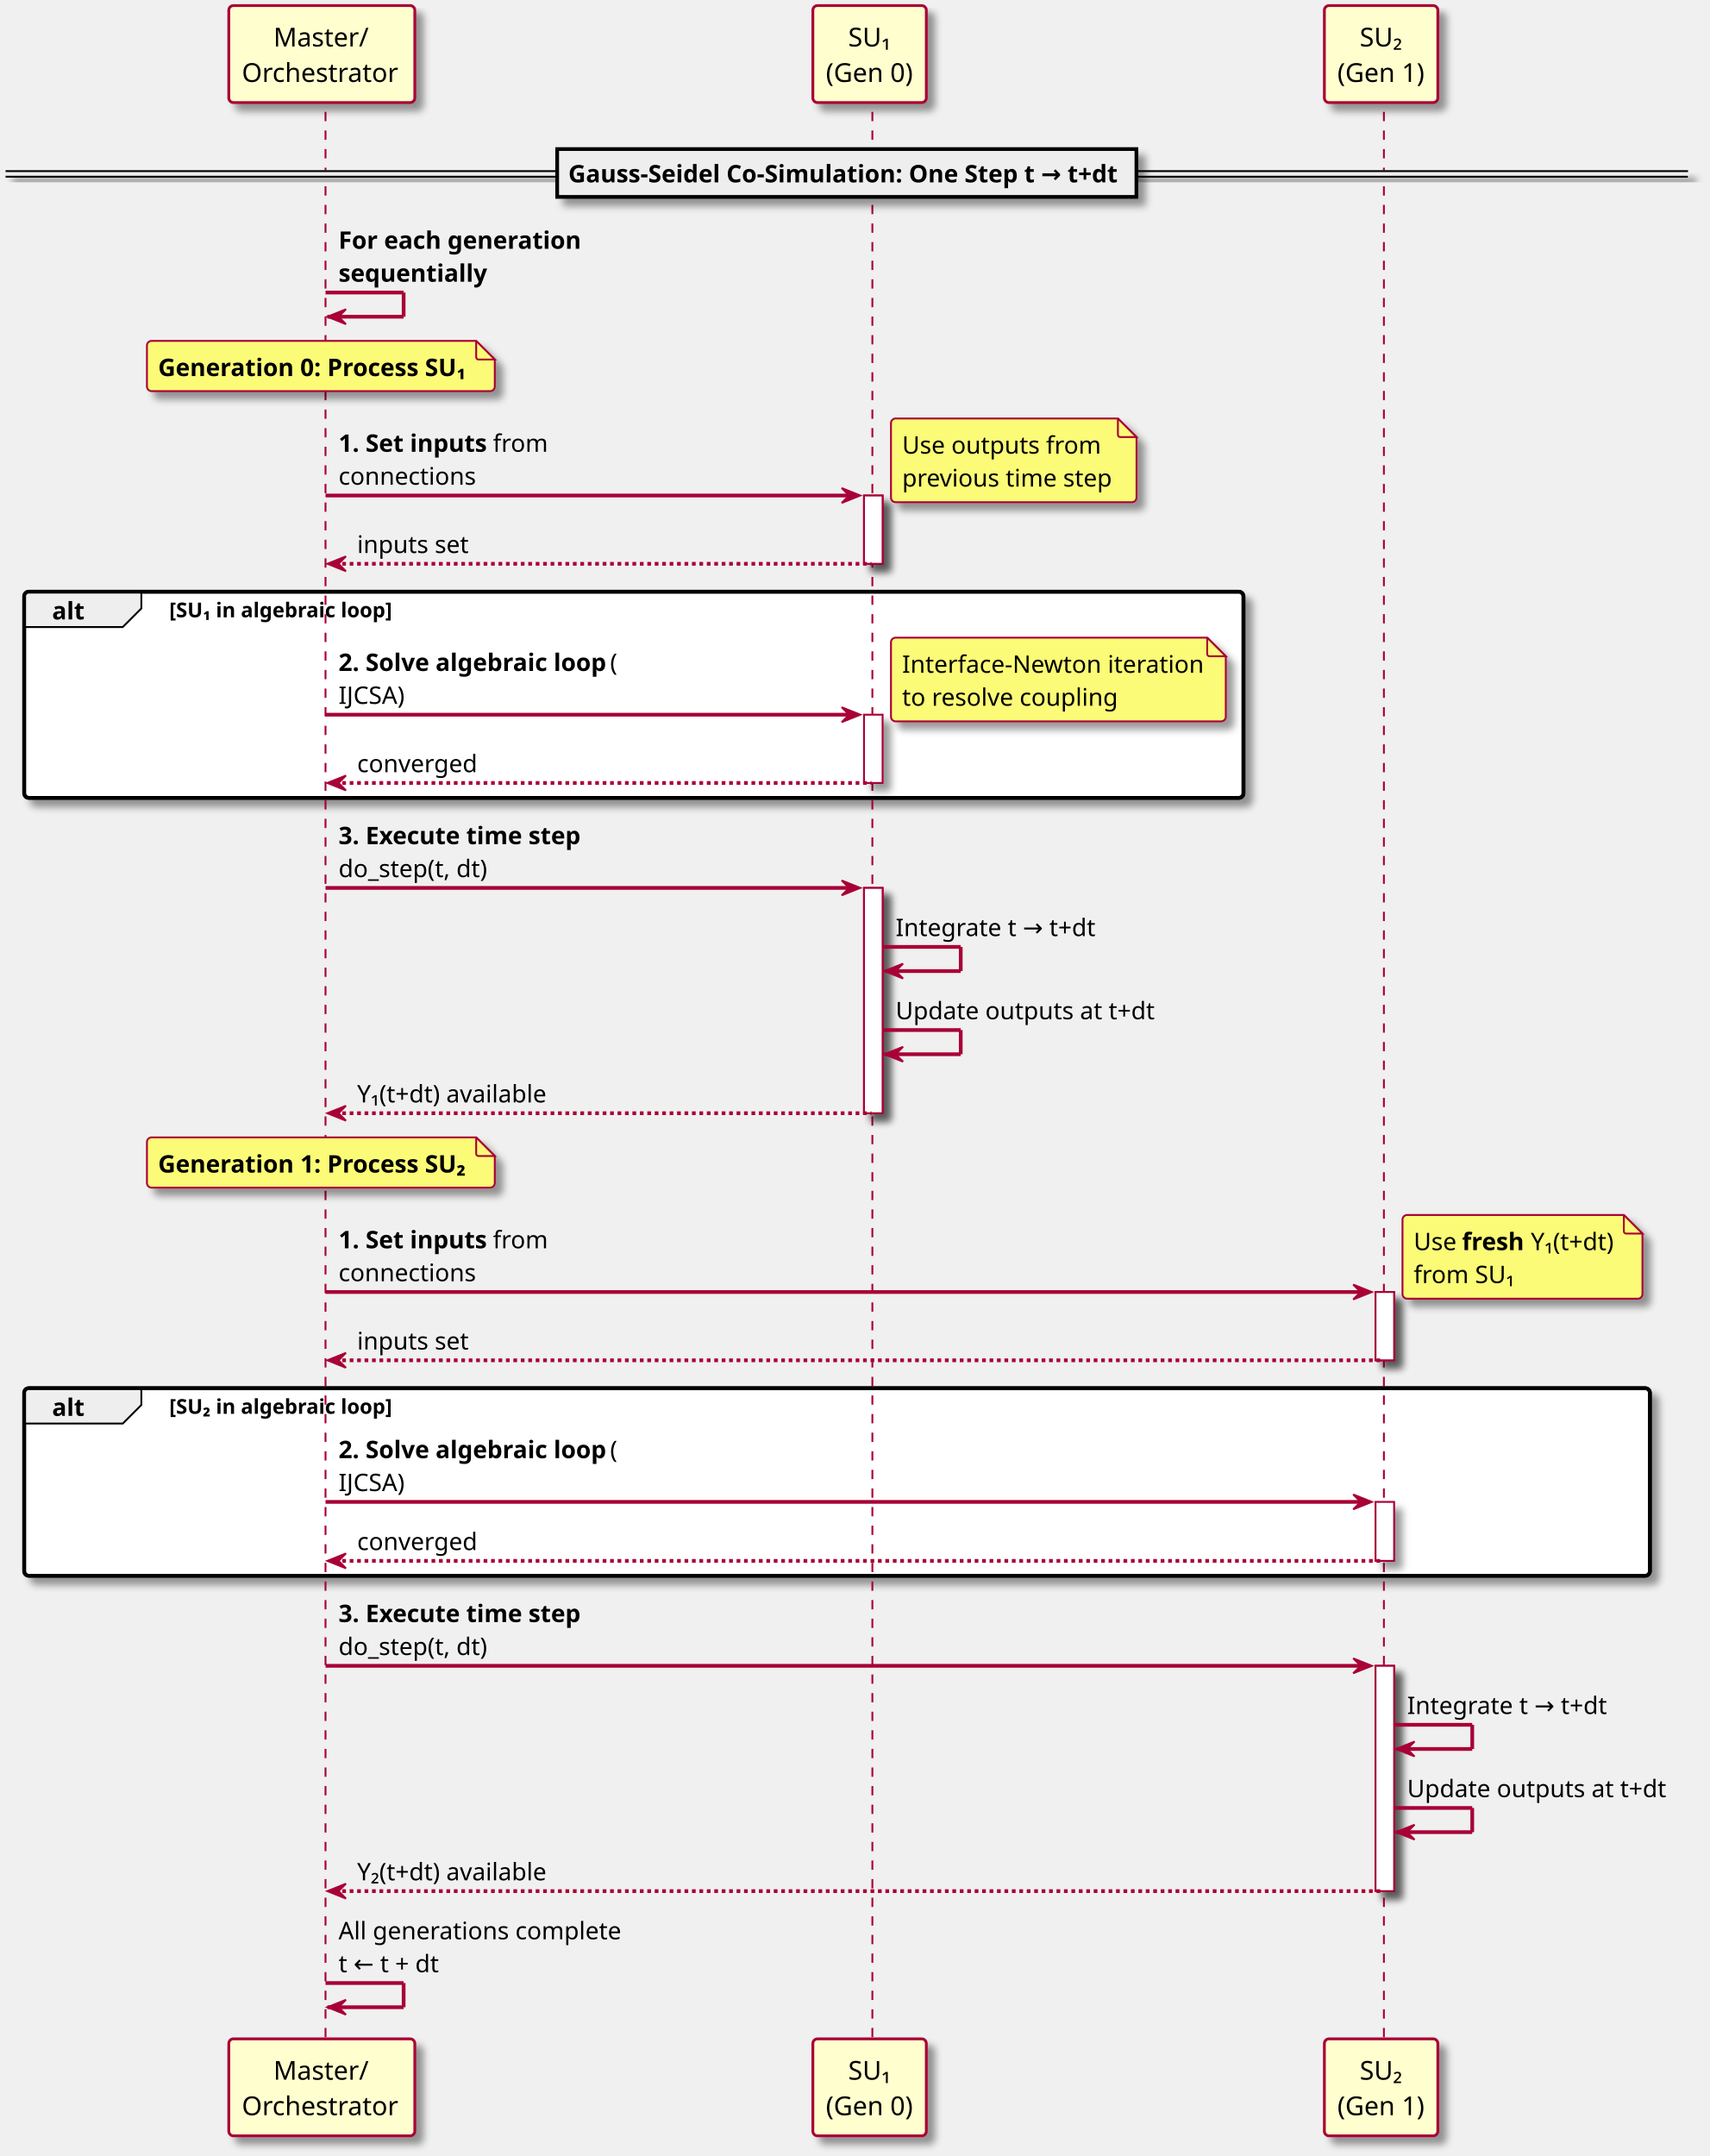
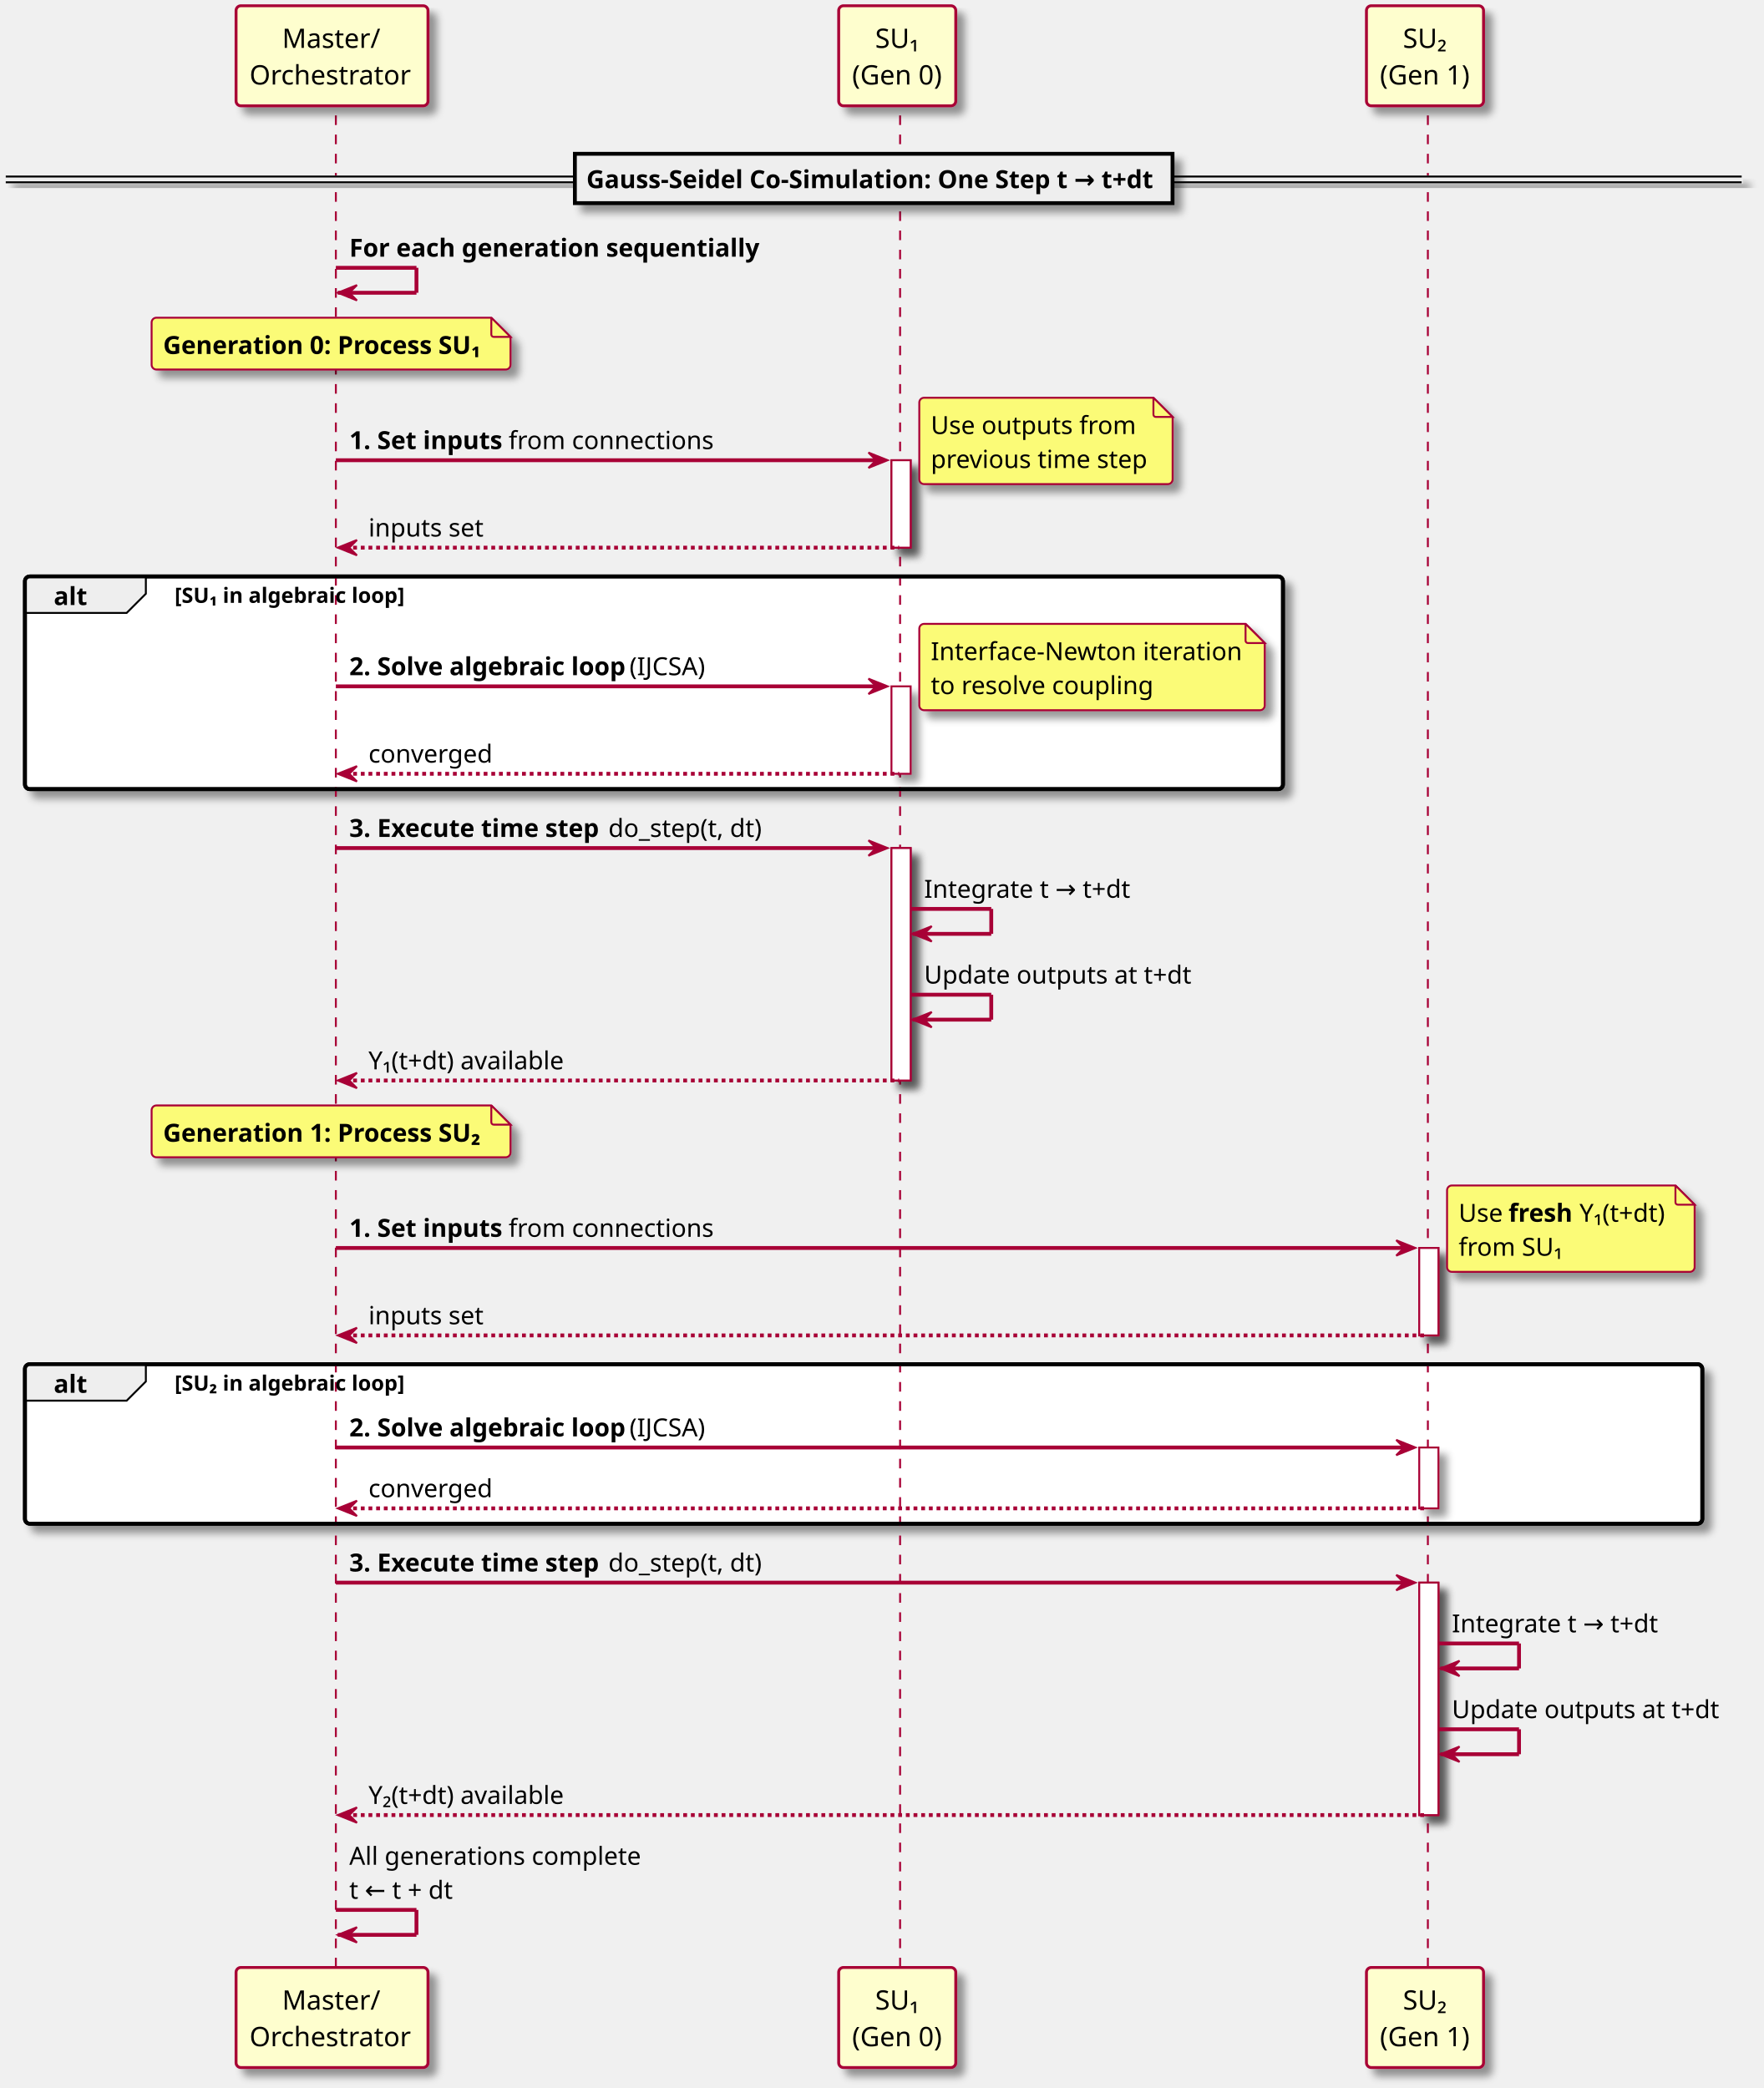
- <svg xmlns="http://www.w3.org/2000/svg" contentScriptType="application/ecmascript" contentStyleType="text/css" height="1159px" preserveAspectRatio="none" style="width:919px;height:1159px;" version="1.1" viewBox="0 0 919 1159" width="919px" zoomAndPan="magnify">
+ <svg xmlns="http://www.w3.org/2000/svg" contentScriptType="application/ecmascript" contentStyleType="text/css" height="1088px" preserveAspectRatio="none" style="width:919px;height:1088px;" version="1.1" viewBox="0 0 919 1088" width="919px" zoomAndPan="magnify">
  <defs>
-     <filter height="300%" id="f1lc96rmub5058" width="300%" x="-1" y="-1">
+     <filter height="300%" id="ffemg6f3wjvaw" width="300%" x="-1" y="-1">
      <feGaussianBlur result="blurOut" stdDeviation="2.0" />
      <feColorMatrix in="blurOut" result="blurOut2" type="matrix" values="0 0 0 0 0 0 0 0 0 0 0 0 0 0 0 0 0 0 .4 0" />
      <feOffset dx="4.0" dy="4.0" in="blurOut2" result="blurOut3" />
      <feBlend in="SourceGraphic" in2="blurOut3" mode="normal" />
    </filter>
  </defs>
  <g>
-     <rect fill="#FFFFFF" filter="url(#f1lc96rmub5058)" height="36.706" style="stroke: #A80036; stroke-width: 1.0;" width="10" x="464.5" y="266.372" />
-     <rect fill="#FFFFFF" filter="url(#f1lc96rmub5058)" height="36.706" style="stroke: #A80036; stroke-width: 1.0;" width="10" x="464.5" y="384.196" />
-     <rect fill="#FFFFFF" filter="url(#f1lc96rmub5058)" height="121.118" style="stroke: #A80036; stroke-width: 1.0;" width="10" x="464.5" y="477.314" />
-     <rect fill="#FFFFFF" filter="url(#f1lc96rmub5058)" height="36.706" style="stroke: #A80036; stroke-width: 1.0;" width="10" x="739.5" y="694.55" />
-     <rect fill="#FFFFFF" filter="url(#f1lc96rmub5058)" height="31.706" style="stroke: #A80036; stroke-width: 1.0;" width="10" x="739.5" y="807.374" />
-     <rect fill="#FFFFFF" filter="url(#f1lc96rmub5058)" height="121.118" style="stroke: #A80036; stroke-width: 1.0;" width="10" x="739.5" y="895.492" />
-     <rect fill="#FFFFFF" filter="url(#f1lc96rmub5058)" height="110.824" rx="2.5" ry="2.5" style="stroke: #000000; stroke-width: 2.0;" width="655.5" x="13" y="318.078" />
-     <rect fill="#FFFFFF" filter="url(#f1lc96rmub5058)" height="100.824" rx="2.5" ry="2.5" style="stroke: #000000; stroke-width: 2.0;" width="874" x="13" y="746.256" />
-     <line style="stroke: #A80036; stroke-width: 1.0; stroke-dasharray: 5.0,5.0;" x1="175" x2="175" y1="60.136" y2="1097.022" />
-     <line style="stroke: #A80036; stroke-width: 1.0; stroke-dasharray: 5.0,5.0;" x1="469" x2="469" y1="60.136" y2="1097.022" />
-     <line style="stroke: #A80036; stroke-width: 1.0; stroke-dasharray: 5.0,5.0;" x1="744" x2="744" y1="60.136" y2="1097.022" />
-     <rect fill="#FEFECE" filter="url(#f1lc96rmub5058)" height="52.136" rx="2.5" ry="2.5" style="stroke: #A80036; stroke-width: 1.5;" width="100" x="123" y="3" />
+     <rect fill="#FFFFFF" filter="url(#ffemg6f3wjvaw)" height="45.559" style="stroke: #A80036; stroke-width: 1.0;" width="10" x="464.5" y="239.813" />
+     <rect fill="#FFFFFF" filter="url(#ffemg6f3wjvaw)" height="45.559" style="stroke: #A80036; stroke-width: 1.0;" width="10" x="464.5" y="357.637" />
+     <rect fill="#FFFFFF" filter="url(#ffemg6f3wjvaw)" height="121.118" style="stroke: #A80036; stroke-width: 1.0;" width="10" x="464.5" y="441.902" />
+     <rect fill="#FFFFFF" filter="url(#ffemg6f3wjvaw)" height="45.559" style="stroke: #A80036; stroke-width: 1.0;" width="10" x="739.5" y="650.285" />
+     <rect fill="#FFFFFF" filter="url(#ffemg6f3wjvaw)" height="31.706" style="stroke: #A80036; stroke-width: 1.0;" width="10" x="739.5" y="754.256" />
+     <rect fill="#FFFFFF" filter="url(#ffemg6f3wjvaw)" height="121.118" style="stroke: #A80036; stroke-width: 1.0;" width="10" x="739.5" y="824.668" />
+     <rect fill="#FFFFFF" filter="url(#ffemg6f3wjvaw)" height="110.824" rx="2.5" ry="2.5" style="stroke: #000000; stroke-width: 2.0;" width="655.5" x="13" y="300.372" />
+     <rect fill="#FFFFFF" filter="url(#ffemg6f3wjvaw)" height="83.118" rx="2.5" ry="2.5" style="stroke: #000000; stroke-width: 2.0;" width="874" x="13" y="710.844" />
+     <line style="stroke: #A80036; stroke-width: 1.0; stroke-dasharray: 5.0,5.0;" x1="175" x2="175" y1="60.136" y2="1026.198" />
+     <line style="stroke: #A80036; stroke-width: 1.0; stroke-dasharray: 5.0,5.0;" x1="469" x2="469" y1="60.136" y2="1026.198" />
+     <line style="stroke: #A80036; stroke-width: 1.0; stroke-dasharray: 5.0,5.0;" x1="744" x2="744" y1="60.136" y2="1026.198" />
+     <rect fill="#FEFECE" filter="url(#ffemg6f3wjvaw)" height="52.136" rx="2.5" ry="2.5" style="stroke: #A80036; stroke-width: 1.5;" width="100" x="123" y="3" />
    <text fill="#000000" font-family="sans-serif" font-size="14" lengthAdjust="spacingAndGlyphs" textLength="52" x="147" y="24.966">Master/</text>
    <text fill="#000000" font-family="sans-serif" font-size="14" lengthAdjust="spacingAndGlyphs" textLength="86" x="130" y="44.034">Orchestrator</text>
-     <rect fill="#FEFECE" filter="url(#f1lc96rmub5058)" height="52.136" rx="2.5" ry="2.5" style="stroke: #A80036; stroke-width: 1.5;" width="100" x="123" y="1096.022" />
-     <text fill="#000000" font-family="sans-serif" font-size="14" lengthAdjust="spacingAndGlyphs" textLength="52" x="147" y="1117.988">Master/</text>
-     <text fill="#000000" font-family="sans-serif" font-size="14" lengthAdjust="spacingAndGlyphs" textLength="86" x="130" y="1137.056">Orchestrator</text>
-     <rect fill="#FEFECE" filter="url(#f1lc96rmub5058)" height="52.136" rx="2.5" ry="2.5" style="stroke: #A80036; stroke-width: 1.5;" width="61" x="437" y="3" />
+     <rect fill="#FEFECE" filter="url(#ffemg6f3wjvaw)" height="52.136" rx="2.5" ry="2.5" style="stroke: #A80036; stroke-width: 1.5;" width="100" x="123" y="1025.198" />
+     <text fill="#000000" font-family="sans-serif" font-size="14" lengthAdjust="spacingAndGlyphs" textLength="52" x="147" y="1047.164">Master/</text>
+     <text fill="#000000" font-family="sans-serif" font-size="14" lengthAdjust="spacingAndGlyphs" textLength="86" x="130" y="1066.232">Orchestrator</text>
+     <rect fill="#FEFECE" filter="url(#ffemg6f3wjvaw)" height="52.136" rx="2.5" ry="2.5" style="stroke: #A80036; stroke-width: 1.5;" width="61" x="437" y="3" />
    <text fill="#000000" font-family="sans-serif" font-size="14" lengthAdjust="spacingAndGlyphs" textLength="23" x="456" y="24.966">SU₁</text>
    <text fill="#000000" font-family="sans-serif" font-size="14" lengthAdjust="spacingAndGlyphs" textLength="47" x="444" y="44.034">(Gen 0)</text>
-     <rect fill="#FEFECE" filter="url(#f1lc96rmub5058)" height="52.136" rx="2.5" ry="2.5" style="stroke: #A80036; stroke-width: 1.5;" width="61" x="437" y="1096.022" />
-     <text fill="#000000" font-family="sans-serif" font-size="14" lengthAdjust="spacingAndGlyphs" textLength="23" x="456" y="1117.988">SU₁</text>
-     <text fill="#000000" font-family="sans-serif" font-size="14" lengthAdjust="spacingAndGlyphs" textLength="47" x="444" y="1137.056">(Gen 0)</text>
-     <rect fill="#FEFECE" filter="url(#f1lc96rmub5058)" height="52.136" rx="2.5" ry="2.5" style="stroke: #A80036; stroke-width: 1.5;" width="61" x="712" y="3" />
+     <rect fill="#FEFECE" filter="url(#ffemg6f3wjvaw)" height="52.136" rx="2.5" ry="2.5" style="stroke: #A80036; stroke-width: 1.5;" width="61" x="437" y="1025.198" />
+     <text fill="#000000" font-family="sans-serif" font-size="14" lengthAdjust="spacingAndGlyphs" textLength="23" x="456" y="1047.164">SU₁</text>
+     <text fill="#000000" font-family="sans-serif" font-size="14" lengthAdjust="spacingAndGlyphs" textLength="47" x="444" y="1066.232">(Gen 0)</text>
+     <rect fill="#FEFECE" filter="url(#ffemg6f3wjvaw)" height="52.136" rx="2.5" ry="2.5" style="stroke: #A80036; stroke-width: 1.5;" width="61" x="712" y="3" />
    <text fill="#000000" font-family="sans-serif" font-size="14" lengthAdjust="spacingAndGlyphs" textLength="23" x="731" y="24.966">SU₂</text>
    <text fill="#000000" font-family="sans-serif" font-size="14" lengthAdjust="spacingAndGlyphs" textLength="47" x="719" y="44.034">(Gen 1)</text>
-     <rect fill="#FEFECE" filter="url(#f1lc96rmub5058)" height="52.136" rx="2.5" ry="2.5" style="stroke: #A80036; stroke-width: 1.5;" width="61" x="712" y="1096.022" />
-     <text fill="#000000" font-family="sans-serif" font-size="14" lengthAdjust="spacingAndGlyphs" textLength="23" x="731" y="1117.988">SU₂</text>
-     <text fill="#000000" font-family="sans-serif" font-size="14" lengthAdjust="spacingAndGlyphs" textLength="47" x="719" y="1137.056">(Gen 1)</text>
-     <rect fill="#FFFFFF" filter="url(#f1lc96rmub5058)" height="36.706" style="stroke: #A80036; stroke-width: 1.0;" width="10" x="464.5" y="266.372" />
-     <rect fill="#FFFFFF" filter="url(#f1lc96rmub5058)" height="36.706" style="stroke: #A80036; stroke-width: 1.0;" width="10" x="464.5" y="384.196" />
-     <rect fill="#FFFFFF" filter="url(#f1lc96rmub5058)" height="121.118" style="stroke: #A80036; stroke-width: 1.0;" width="10" x="464.5" y="477.314" />
-     <rect fill="#FFFFFF" filter="url(#f1lc96rmub5058)" height="36.706" style="stroke: #A80036; stroke-width: 1.0;" width="10" x="739.5" y="694.55" />
-     <rect fill="#FFFFFF" filter="url(#f1lc96rmub5058)" height="31.706" style="stroke: #A80036; stroke-width: 1.0;" width="10" x="739.5" y="807.374" />
-     <rect fill="#FFFFFF" filter="url(#f1lc96rmub5058)" height="121.118" style="stroke: #A80036; stroke-width: 1.0;" width="10" x="739.5" y="895.492" />
-     <rect fill="#EEEEEE" filter="url(#f1lc96rmub5058)" height="3" style="stroke: #EEEEEE; stroke-width: 1.0;" width="904.5" x="3" y="91.989" />
+     <rect fill="#FEFECE" filter="url(#ffemg6f3wjvaw)" height="52.136" rx="2.5" ry="2.5" style="stroke: #A80036; stroke-width: 1.5;" width="61" x="712" y="1025.198" />
+     <text fill="#000000" font-family="sans-serif" font-size="14" lengthAdjust="spacingAndGlyphs" textLength="23" x="731" y="1047.164">SU₂</text>
+     <text fill="#000000" font-family="sans-serif" font-size="14" lengthAdjust="spacingAndGlyphs" textLength="47" x="719" y="1066.232">(Gen 1)</text>
+     <rect fill="#FFFFFF" filter="url(#ffemg6f3wjvaw)" height="45.559" style="stroke: #A80036; stroke-width: 1.0;" width="10" x="464.5" y="239.813" />
+     <rect fill="#FFFFFF" filter="url(#ffemg6f3wjvaw)" height="45.559" style="stroke: #A80036; stroke-width: 1.0;" width="10" x="464.5" y="357.637" />
+     <rect fill="#FFFFFF" filter="url(#ffemg6f3wjvaw)" height="121.118" style="stroke: #A80036; stroke-width: 1.0;" width="10" x="464.5" y="441.902" />
+     <rect fill="#FFFFFF" filter="url(#ffemg6f3wjvaw)" height="45.559" style="stroke: #A80036; stroke-width: 1.0;" width="10" x="739.5" y="650.285" />
+     <rect fill="#FFFFFF" filter="url(#ffemg6f3wjvaw)" height="31.706" style="stroke: #A80036; stroke-width: 1.0;" width="10" x="739.5" y="754.256" />
+     <rect fill="#FFFFFF" filter="url(#ffemg6f3wjvaw)" height="121.118" style="stroke: #A80036; stroke-width: 1.0;" width="10" x="739.5" y="824.668" />
+     <rect fill="#EEEEEE" filter="url(#ffemg6f3wjvaw)" height="3" style="stroke: #EEEEEE; stroke-width: 1.0;" width="904.5" x="3" y="91.989" />
    <line style="stroke: #000000; stroke-width: 1.0;" x1="3" x2="907.5" y1="91.989" y2="91.989" />
    <line style="stroke: #000000; stroke-width: 1.0;" x1="3" x2="907.5" y1="94.989" y2="94.989" />
-     <rect fill="#EEEEEE" filter="url(#f1lc96rmub5058)" height="25.706" style="stroke: #000000; stroke-width: 2.0;" width="311.406" x="299.547" y="80.136" />
+     <rect fill="#EEEEEE" filter="url(#ffemg6f3wjvaw)" height="25.706" style="stroke: #000000; stroke-width: 2.0;" width="311.406" x="299.547" y="80.136" />
    <text fill="#000000" font-family="sans-serif" font-size="13" font-weight="bold" lengthAdjust="spacingAndGlyphs" textLength="294.406" x="305.547" y="98.033">Gauss-Seidel Co-Simulation: One Step t → t+dt</text>
-     <line style="stroke: #A80036; stroke-width: 2.0;" x1="175" x2="217" y1="157.254" y2="157.254" />
-     <line style="stroke: #A80036; stroke-width: 2.0;" x1="217" x2="217" y1="157.254" y2="170.254" />
-     <line style="stroke: #A80036; stroke-width: 2.0;" x1="176" x2="217" y1="170.254" y2="170.254" />
-     <polygon fill="#A80036" points="186,166.254,176,170.254,186,174.254,182,170.254" style="stroke: #A80036; stroke-width: 1.0;" />
-     <text fill="#000000" font-family="sans-serif" font-size="13" font-weight="bold" lengthAdjust="spacingAndGlyphs" textLength="133" x="182" y="133.739">For each generation</text>
-     <text fill="#000000" font-family="sans-serif" font-size="13" font-weight="bold" lengthAdjust="spacingAndGlyphs" textLength="81" x="182" y="151.445">sequentially</text>
-     <path d="M79,185.754 L79,207.754 A2.5,2.5 0 0 0 81.5,210.254 L263.5,210.254 A2.5,2.5 0 0 0 266,207.754 L266,193.254 L256,183.254 L81.5,183.254 A2.5,2.5 0 0 0 79,185.754 " fill="#FBFB77" filter="url(#f1lc96rmub5058)" style="stroke: #A80036; stroke-width: 1.0;" />
-     <path d="M256,183.254 L256,192.004 A1.25,1.25 0 0 0 257.25,193.254 L266,193.254 L256,183.254 " fill="#FBFB77" style="stroke: #A80036; stroke-width: 1.0;" />
-     <text fill="#000000" font-family="sans-serif" font-size="13" font-weight="bold" lengthAdjust="spacingAndGlyphs" textLength="166" x="85" y="202.151">Generation 0: Process SU₁</text>
-     <polygon fill="#A80036" points="452.5,262.372,462.5,266.372,452.5,270.372,456.5,266.372" style="stroke: #A80036; stroke-width: 1.0;" />
-     <line style="stroke: #A80036; stroke-width: 2.0;" x1="175" x2="458.5" y1="266.372" y2="266.372" />
-     <text fill="#000000" font-family="sans-serif" font-size="13" font-weight="bold" lengthAdjust="spacingAndGlyphs" textLength="80" x="182" y="242.857">1. Set inputs</text>
-     <text fill="#000000" font-family="sans-serif" font-size="13" lengthAdjust="spacingAndGlyphs" textLength="29" x="265" y="242.857">from</text>
-     <text fill="#000000" font-family="sans-serif" font-size="13" lengthAdjust="spacingAndGlyphs" textLength="73" x="182" y="260.563">connections</text>
-     <path d="M479,227.46 L479,267.46 A2.5,2.5 0 0 0 481.5,269.96 L608.5,269.96 A2.5,2.5 0 0 0 611,267.46 L611,234.96 L601,224.96 L481.5,224.96 A2.5,2.5 0 0 0 479,227.46 " fill="#FBFB77" filter="url(#f1lc96rmub5058)" style="stroke: #A80036; stroke-width: 1.0;" />
-     <path d="M601,224.96 L601,233.71 A1.25,1.25 0 0 0 602.25,234.96 L611,234.96 L601,224.96 " fill="#FBFB77" style="stroke: #A80036; stroke-width: 1.0;" />
-     <text fill="#000000" font-family="sans-serif" font-size="13" lengthAdjust="spacingAndGlyphs" textLength="106" x="485" y="243.857">Use outputs from</text>
-     <text fill="#000000" font-family="sans-serif" font-size="13" lengthAdjust="spacingAndGlyphs" textLength="111" x="485" y="261.563">previous time step</text>
-     <polygon fill="#A80036" points="186,299.078,176,303.078,186,307.078,182,303.078" style="stroke: #A80036; stroke-width: 1.0;" />
-     <line style="stroke: #A80036; stroke-width: 2.0; stroke-dasharray: 2.0,2.0;" x1="180" x2="468.5" y1="303.078" y2="303.078" />
-     <text fill="#000000" font-family="sans-serif" font-size="13" lengthAdjust="spacingAndGlyphs" textLength="59" x="192" y="297.269">inputs set</text>
-     <path d="M15.5,318.078 L76,318.078 L76,327.078 L66,337.078 L13,337.078 L13,320.578 " fill="#EEEEEE" style="stroke: #000000; stroke-width: 1.0;" />
-     <rect fill="none" height="110.824" rx="2.5" ry="2.5" style="stroke: #000000; stroke-width: 2.0;" width="655.5" x="13" y="318.078" />
-     <text fill="#000000" font-family="sans-serif" font-size="13" font-weight="bold" lengthAdjust="spacingAndGlyphs" textLength="18" x="28" y="332.975">alt</text>
-     <text fill="#000000" font-family="sans-serif" font-size="11" font-weight="bold" lengthAdjust="spacingAndGlyphs" textLength="121" x="91" y="331.837">[SU₁ in algebraic loop]</text>
-     <polygon fill="#A80036" points="452.5,380.196,462.5,384.196,452.5,388.196,456.5,384.196" style="stroke: #A80036; stroke-width: 1.0;" />
-     <line style="stroke: #A80036; stroke-width: 2.0;" x1="175" x2="458.5" y1="384.196" y2="384.196" />
-     <text fill="#000000" font-family="sans-serif" font-size="13" font-weight="bold" lengthAdjust="spacingAndGlyphs" textLength="143" x="182" y="360.681">2. Solve algebraic loop</text>
-     <text fill="#000000" font-family="sans-serif" font-size="13" lengthAdjust="spacingAndGlyphs" textLength="4" x="328" y="360.681">(</text>
-     <text fill="#000000" font-family="sans-serif" font-size="13" lengthAdjust="spacingAndGlyphs" textLength="35" x="182" y="378.387">IJCSA)</text>
-     <path d="M479,345.284 L479,385.284 A2.5,2.5 0 0 0 481.5,387.784 L656.5,387.784 A2.5,2.5 0 0 0 659,385.284 L659,352.784 L649,342.784 L481.5,342.784 A2.5,2.5 0 0 0 479,345.284 " fill="#FBFB77" filter="url(#f1lc96rmub5058)" style="stroke: #A80036; stroke-width: 1.0;" />
-     <path d="M649,342.784 L649,351.534 A1.25,1.25 0 0 0 650.25,352.784 L659,352.784 L649,342.784 " fill="#FBFB77" style="stroke: #A80036; stroke-width: 1.0;" />
-     <text fill="#000000" font-family="sans-serif" font-size="13" lengthAdjust="spacingAndGlyphs" textLength="159" x="485" y="361.681">Interface-Newton iteration</text>
-     <text fill="#000000" font-family="sans-serif" font-size="13" lengthAdjust="spacingAndGlyphs" textLength="114" x="485" y="379.387">to resolve coupling</text>
-     <polygon fill="#A80036" points="186,416.902,176,420.902,186,424.902,182,420.902" style="stroke: #A80036; stroke-width: 1.0;" />
-     <line style="stroke: #A80036; stroke-width: 2.0; stroke-dasharray: 2.0,2.0;" x1="180" x2="468.5" y1="420.902" y2="420.902" />
-     <text fill="#000000" font-family="sans-serif" font-size="13" lengthAdjust="spacingAndGlyphs" textLength="64" x="192" y="415.093">converged</text>
-     <polygon fill="#A80036" points="452.5,473.314,462.5,477.314,452.5,481.314,456.5,477.314" style="stroke: #A80036; stroke-width: 1.0;" />
-     <line style="stroke: #A80036; stroke-width: 2.0;" x1="175" x2="458.5" y1="477.314" y2="477.314" />
-     <text fill="#000000" font-family="sans-serif" font-size="13" font-weight="bold" lengthAdjust="spacingAndGlyphs" textLength="132" x="182" y="453.799">3. Execute time step</text>
-     <text fill="#000000" font-family="sans-serif" font-size="13" lengthAdjust="spacingAndGlyphs" textLength="0" x="317" y="453.799" />
-     <text fill="#000000" font-family="sans-serif" font-size="13" lengthAdjust="spacingAndGlyphs" textLength="80" x="182" y="471.505">do_step(t, dt)</text>
-     <line style="stroke: #A80036; stroke-width: 2.0;" x1="474.5" x2="516.5" y1="509.02" y2="509.02" />
-     <line style="stroke: #A80036; stroke-width: 2.0;" x1="516.5" x2="516.5" y1="509.02" y2="522.02" />
-     <line style="stroke: #A80036; stroke-width: 2.0;" x1="475.5" x2="516.5" y1="522.02" y2="522.02" />
-     <polygon fill="#A80036" points="485.5,518.02,475.5,522.02,485.5,526.02,481.5,522.02" style="stroke: #A80036; stroke-width: 1.0;" />
-     <text fill="#000000" font-family="sans-serif" font-size="13" lengthAdjust="spacingAndGlyphs" textLength="105" x="481.5" y="503.211">Integrate t → t+dt</text>
-     <line style="stroke: #A80036; stroke-width: 2.0;" x1="474.5" x2="516.5" y1="553.726" y2="553.726" />
-     <line style="stroke: #A80036; stroke-width: 2.0;" x1="516.5" x2="516.5" y1="553.726" y2="566.726" />
-     <line style="stroke: #A80036; stroke-width: 2.0;" x1="475.5" x2="516.5" y1="566.726" y2="566.726" />
-     <polygon fill="#A80036" points="485.5,562.726,475.5,566.726,485.5,570.726,481.5,566.726" style="stroke: #A80036; stroke-width: 1.0;" />
-     <text fill="#000000" font-family="sans-serif" font-size="13" lengthAdjust="spacingAndGlyphs" textLength="139" x="481.5" y="547.917">Update outputs at t+dt</text>
-     <polygon fill="#A80036" points="186,594.432,176,598.432,186,602.432,182,598.432" style="stroke: #A80036; stroke-width: 1.0;" />
-     <line style="stroke: #A80036; stroke-width: 2.0; stroke-dasharray: 2.0,2.0;" x1="180" x2="468.5" y1="598.432" y2="598.432" />
-     <text fill="#000000" font-family="sans-serif" font-size="13" lengthAdjust="spacingAndGlyphs" textLength="100" x="192" y="592.623">Y₁(t+dt) available</text>
-     <path d="M79,613.932 L79,635.932 A2.5,2.5 0 0 0 81.5,638.432 L263.5,638.432 A2.5,2.5 0 0 0 266,635.932 L266,621.432 L256,611.432 L81.5,611.432 A2.5,2.5 0 0 0 79,613.932 " fill="#FBFB77" filter="url(#f1lc96rmub5058)" style="stroke: #A80036; stroke-width: 1.0;" />
-     <path d="M256,611.432 L256,620.182 A1.25,1.25 0 0 0 257.25,621.432 L266,621.432 L256,611.432 " fill="#FBFB77" style="stroke: #A80036; stroke-width: 1.0;" />
-     <text fill="#000000" font-family="sans-serif" font-size="13" font-weight="bold" lengthAdjust="spacingAndGlyphs" textLength="166" x="85" y="630.329">Generation 1: Process SU₂</text>
-     <polygon fill="#A80036" points="727.5,690.55,737.5,694.55,727.5,698.55,731.5,694.55" style="stroke: #A80036; stroke-width: 1.0;" />
-     <line style="stroke: #A80036; stroke-width: 2.0;" x1="175" x2="733.5" y1="694.55" y2="694.55" />
-     <text fill="#000000" font-family="sans-serif" font-size="13" font-weight="bold" lengthAdjust="spacingAndGlyphs" textLength="80" x="182" y="671.035">1. Set inputs</text>
-     <text fill="#000000" font-family="sans-serif" font-size="13" lengthAdjust="spacingAndGlyphs" textLength="29" x="265" y="671.035">from</text>
-     <text fill="#000000" font-family="sans-serif" font-size="13" lengthAdjust="spacingAndGlyphs" textLength="73" x="182" y="688.741">connections</text>
-     <path d="M754,655.638 L754,695.638 A2.5,2.5 0 0 0 756.5,698.138 L880.5,698.138 A2.5,2.5 0 0 0 883,695.638 L883,663.138 L873,653.138 L756.5,653.138 A2.5,2.5 0 0 0 754,655.638 " fill="#FBFB77" filter="url(#f1lc96rmub5058)" style="stroke: #A80036; stroke-width: 1.0;" />
-     <path d="M873,653.138 L873,661.888 A1.25,1.25 0 0 0 874.25,663.138 L883,663.138 L873,653.138 " fill="#FBFB77" style="stroke: #A80036; stroke-width: 1.0;" />
-     <text fill="#000000" font-family="sans-serif" font-size="13" lengthAdjust="spacingAndGlyphs" textLength="23" x="760" y="672.035">Use</text>
-     <text fill="#000000" font-family="sans-serif" font-size="13" font-weight="bold" lengthAdjust="spacingAndGlyphs" textLength="34" x="786" y="672.035">fresh</text>
-     <text fill="#000000" font-family="sans-serif" font-size="13" lengthAdjust="spacingAndGlyphs" textLength="45" x="823" y="672.035">Y₁(t+dt)</text>
-     <text fill="#000000" font-family="sans-serif" font-size="13" lengthAdjust="spacingAndGlyphs" textLength="54" x="760" y="689.741">from SU₁</text>
-     <polygon fill="#A80036" points="186,727.256,176,731.256,186,735.256,182,731.256" style="stroke: #A80036; stroke-width: 1.0;" />
-     <line style="stroke: #A80036; stroke-width: 2.0; stroke-dasharray: 2.0,2.0;" x1="180" x2="743.5" y1="731.256" y2="731.256" />
-     <text fill="#000000" font-family="sans-serif" font-size="13" lengthAdjust="spacingAndGlyphs" textLength="59" x="192" y="725.447">inputs set</text>
-     <path d="M15.5,746.256 L76,746.256 L76,755.256 L66,765.256 L13,765.256 L13,748.756 " fill="#EEEEEE" style="stroke: #000000; stroke-width: 1.0;" />
-     <rect fill="none" height="100.824" rx="2.5" ry="2.5" style="stroke: #000000; stroke-width: 2.0;" width="874" x="13" y="746.256" />
-     <text fill="#000000" font-family="sans-serif" font-size="13" font-weight="bold" lengthAdjust="spacingAndGlyphs" textLength="18" x="28" y="761.153">alt</text>
-     <text fill="#000000" font-family="sans-serif" font-size="11" font-weight="bold" lengthAdjust="spacingAndGlyphs" textLength="121" x="91" y="760.015">[SU₂ in algebraic loop]</text>
-     <polygon fill="#A80036" points="727.5,803.374,737.5,807.374,727.5,811.374,731.5,807.374" style="stroke: #A80036; stroke-width: 1.0;" />
-     <line style="stroke: #A80036; stroke-width: 2.0;" x1="175" x2="733.5" y1="807.374" y2="807.374" />
-     <text fill="#000000" font-family="sans-serif" font-size="13" font-weight="bold" lengthAdjust="spacingAndGlyphs" textLength="143" x="182" y="783.859">2. Solve algebraic loop</text>
-     <text fill="#000000" font-family="sans-serif" font-size="13" lengthAdjust="spacingAndGlyphs" textLength="4" x="328" y="783.859">(</text>
-     <text fill="#000000" font-family="sans-serif" font-size="13" lengthAdjust="spacingAndGlyphs" textLength="35" x="182" y="801.565">IJCSA)</text>
-     <polygon fill="#A80036" points="186,835.08,176,839.08,186,843.08,182,839.08" style="stroke: #A80036; stroke-width: 1.0;" />
-     <line style="stroke: #A80036; stroke-width: 2.0; stroke-dasharray: 2.0,2.0;" x1="180" x2="743.5" y1="839.08" y2="839.08" />
-     <text fill="#000000" font-family="sans-serif" font-size="13" lengthAdjust="spacingAndGlyphs" textLength="64" x="192" y="833.271">converged</text>
-     <polygon fill="#A80036" points="727.5,891.492,737.5,895.492,727.5,899.492,731.5,895.492" style="stroke: #A80036; stroke-width: 1.0;" />
-     <line style="stroke: #A80036; stroke-width: 2.0;" x1="175" x2="733.5" y1="895.492" y2="895.492" />
-     <text fill="#000000" font-family="sans-serif" font-size="13" font-weight="bold" lengthAdjust="spacingAndGlyphs" textLength="132" x="182" y="871.977">3. Execute time step</text>
-     <text fill="#000000" font-family="sans-serif" font-size="13" lengthAdjust="spacingAndGlyphs" textLength="0" x="317" y="871.977" />
-     <text fill="#000000" font-family="sans-serif" font-size="13" lengthAdjust="spacingAndGlyphs" textLength="80" x="182" y="889.683">do_step(t, dt)</text>
-     <line style="stroke: #A80036; stroke-width: 2.0;" x1="749.5" x2="791.5" y1="927.198" y2="927.198" />
-     <line style="stroke: #A80036; stroke-width: 2.0;" x1="791.5" x2="791.5" y1="927.198" y2="940.198" />
-     <line style="stroke: #A80036; stroke-width: 2.0;" x1="750.5" x2="791.5" y1="940.198" y2="940.198" />
-     <polygon fill="#A80036" points="760.5,936.198,750.5,940.198,760.5,944.198,756.5,940.198" style="stroke: #A80036; stroke-width: 1.0;" />
-     <text fill="#000000" font-family="sans-serif" font-size="13" lengthAdjust="spacingAndGlyphs" textLength="105" x="756.5" y="921.389">Integrate t → t+dt</text>
-     <line style="stroke: #A80036; stroke-width: 2.0;" x1="749.5" x2="791.5" y1="971.904" y2="971.904" />
-     <line style="stroke: #A80036; stroke-width: 2.0;" x1="791.5" x2="791.5" y1="971.904" y2="984.904" />
-     <line style="stroke: #A80036; stroke-width: 2.0;" x1="750.5" x2="791.5" y1="984.904" y2="984.904" />
-     <polygon fill="#A80036" points="760.5,980.904,750.5,984.904,760.5,988.904,756.5,984.904" style="stroke: #A80036; stroke-width: 1.0;" />
-     <text fill="#000000" font-family="sans-serif" font-size="13" lengthAdjust="spacingAndGlyphs" textLength="139" x="756.5" y="966.095">Update outputs at t+dt</text>
-     <polygon fill="#A80036" points="186,1012.61,176,1016.61,186,1020.61,182,1016.61" style="stroke: #A80036; stroke-width: 1.0;" />
-     <line style="stroke: #A80036; stroke-width: 2.0; stroke-dasharray: 2.0,2.0;" x1="180" x2="743.5" y1="1016.61" y2="1016.61" />
-     <text fill="#000000" font-family="sans-serif" font-size="13" lengthAdjust="spacingAndGlyphs" textLength="100" x="192" y="1010.801">Y₂(t+dt) available</text>
-     <line style="stroke: #A80036; stroke-width: 2.0;" x1="175" x2="217" y1="1066.022" y2="1066.022" />
-     <line style="stroke: #A80036; stroke-width: 2.0;" x1="217" x2="217" y1="1066.022" y2="1079.022" />
-     <line style="stroke: #A80036; stroke-width: 2.0;" x1="176" x2="217" y1="1079.022" y2="1079.022" />
-     <polygon fill="#A80036" points="186,1075.022,176,1079.022,186,1083.022,182,1079.022" style="stroke: #A80036; stroke-width: 1.0;" />
-     <text fill="#000000" font-family="sans-serif" font-size="13" lengthAdjust="spacingAndGlyphs" textLength="148" x="182" y="1042.507">All generations complete</text>
-     <text fill="#000000" font-family="sans-serif" font-size="13" lengthAdjust="spacingAndGlyphs" textLength="52" x="182" y="1060.213">t ← t + dt</text>
+     <line style="stroke: #A80036; stroke-width: 2.0;" x1="175" x2="217" y1="139.548" y2="139.548" />
+     <line style="stroke: #A80036; stroke-width: 2.0;" x1="217" x2="217" y1="139.548" y2="152.548" />
+     <line style="stroke: #A80036; stroke-width: 2.0;" x1="176" x2="217" y1="152.548" y2="152.548" />
+     <polygon fill="#A80036" points="186,148.548,176,152.548,186,156.548,182,152.548" style="stroke: #A80036; stroke-width: 1.0;" />
+     <text fill="#000000" font-family="sans-serif" font-size="13" font-weight="bold" lengthAdjust="spacingAndGlyphs" textLength="217" x="182" y="133.739">For each generation sequentially</text>
+     <path d="M79,168.048 L79,190.048 A2.5,2.5 0 0 0 81.5,192.548 L263.5,192.548 A2.5,2.5 0 0 0 266,190.048 L266,175.548 L256,165.548 L81.5,165.548 A2.5,2.5 0 0 0 79,168.048 " fill="#FBFB77" filter="url(#ffemg6f3wjvaw)" style="stroke: #A80036; stroke-width: 1.0;" />
+     <path d="M256,165.548 L256,174.298 A1.25,1.25 0 0 0 257.25,175.548 L266,175.548 L256,165.548 " fill="#FBFB77" style="stroke: #A80036; stroke-width: 1.0;" />
+     <text fill="#000000" font-family="sans-serif" font-size="13" font-weight="bold" lengthAdjust="spacingAndGlyphs" textLength="166" x="85" y="184.445">Generation 0: Process SU₁</text>
+     <polygon fill="#A80036" points="452.5,235.813,462.5,239.813,452.5,243.813,456.5,239.813" style="stroke: #A80036; stroke-width: 1.0;" />
+     <line style="stroke: #A80036; stroke-width: 2.0;" x1="175" x2="458.5" y1="239.813" y2="239.813" />
+     <text fill="#000000" font-family="sans-serif" font-size="13" font-weight="bold" lengthAdjust="spacingAndGlyphs" textLength="80" x="182" y="234.004">1. Set inputs</text>
+     <text fill="#000000" font-family="sans-serif" font-size="13" lengthAdjust="spacingAndGlyphs" textLength="105" x="265" y="234.004">from connections</text>
+     <path d="M479,209.754 L479,249.754 A2.5,2.5 0 0 0 481.5,252.254 L608.5,252.254 A2.5,2.5 0 0 0 611,249.754 L611,217.254 L601,207.254 L481.5,207.254 A2.5,2.5 0 0 0 479,209.754 " fill="#FBFB77" filter="url(#ffemg6f3wjvaw)" style="stroke: #A80036; stroke-width: 1.0;" />
+     <path d="M601,207.254 L601,216.004 A1.25,1.25 0 0 0 602.25,217.254 L611,217.254 L601,207.254 " fill="#FBFB77" style="stroke: #A80036; stroke-width: 1.0;" />
+     <text fill="#000000" font-family="sans-serif" font-size="13" lengthAdjust="spacingAndGlyphs" textLength="106" x="485" y="226.151">Use outputs from</text>
+     <text fill="#000000" font-family="sans-serif" font-size="13" lengthAdjust="spacingAndGlyphs" textLength="111" x="485" y="243.857">previous time step</text>
+     <polygon fill="#A80036" points="186,281.372,176,285.372,186,289.372,182,285.372" style="stroke: #A80036; stroke-width: 1.0;" />
+     <line style="stroke: #A80036; stroke-width: 2.0; stroke-dasharray: 2.0,2.0;" x1="180" x2="468.5" y1="285.372" y2="285.372" />
+     <text fill="#000000" font-family="sans-serif" font-size="13" lengthAdjust="spacingAndGlyphs" textLength="59" x="192" y="279.563">inputs set</text>
+     <path d="M15.5,300.372 L76,300.372 L76,309.372 L66,319.372 L13,319.372 L13,302.872 " fill="#EEEEEE" style="stroke: #000000; stroke-width: 1.0;" />
+     <rect fill="none" height="110.824" rx="2.5" ry="2.5" style="stroke: #000000; stroke-width: 2.0;" width="655.5" x="13" y="300.372" />
+     <text fill="#000000" font-family="sans-serif" font-size="13" font-weight="bold" lengthAdjust="spacingAndGlyphs" textLength="18" x="28" y="315.269">alt</text>
+     <text fill="#000000" font-family="sans-serif" font-size="11" font-weight="bold" lengthAdjust="spacingAndGlyphs" textLength="121" x="91" y="314.131">[SU₁ in algebraic loop]</text>
+     <polygon fill="#A80036" points="452.5,353.637,462.5,357.637,452.5,361.637,456.5,357.637" style="stroke: #A80036; stroke-width: 1.0;" />
+     <line style="stroke: #A80036; stroke-width: 2.0;" x1="175" x2="458.5" y1="357.637" y2="357.637" />
+     <text fill="#000000" font-family="sans-serif" font-size="13" font-weight="bold" lengthAdjust="spacingAndGlyphs" textLength="143" x="182" y="351.828">2. Solve algebraic loop</text>
+     <text fill="#000000" font-family="sans-serif" font-size="13" lengthAdjust="spacingAndGlyphs" textLength="39" x="328" y="351.828">(IJCSA)</text>
+     <path d="M479,327.578 L479,367.578 A2.5,2.5 0 0 0 481.5,370.078 L656.5,370.078 A2.5,2.5 0 0 0 659,367.578 L659,335.078 L649,325.078 L481.5,325.078 A2.5,2.5 0 0 0 479,327.578 " fill="#FBFB77" filter="url(#ffemg6f3wjvaw)" style="stroke: #A80036; stroke-width: 1.0;" />
+     <path d="M649,325.078 L649,333.828 A1.25,1.25 0 0 0 650.25,335.078 L659,335.078 L649,325.078 " fill="#FBFB77" style="stroke: #A80036; stroke-width: 1.0;" />
+     <text fill="#000000" font-family="sans-serif" font-size="13" lengthAdjust="spacingAndGlyphs" textLength="159" x="485" y="343.975">Interface-Newton iteration</text>
+     <text fill="#000000" font-family="sans-serif" font-size="13" lengthAdjust="spacingAndGlyphs" textLength="114" x="485" y="361.681">to resolve coupling</text>
+     <polygon fill="#A80036" points="186,399.196,176,403.196,186,407.196,182,403.196" style="stroke: #A80036; stroke-width: 1.0;" />
+     <line style="stroke: #A80036; stroke-width: 2.0; stroke-dasharray: 2.0,2.0;" x1="180" x2="468.5" y1="403.196" y2="403.196" />
+     <text fill="#000000" font-family="sans-serif" font-size="13" lengthAdjust="spacingAndGlyphs" textLength="64" x="192" y="397.387">converged</text>
+     <polygon fill="#A80036" points="452.5,437.902,462.5,441.902,452.5,445.902,456.5,441.902" style="stroke: #A80036; stroke-width: 1.0;" />
+     <line style="stroke: #A80036; stroke-width: 2.0;" x1="175" x2="458.5" y1="441.902" y2="441.902" />
+     <text fill="#000000" font-family="sans-serif" font-size="13" font-weight="bold" lengthAdjust="spacingAndGlyphs" textLength="132" x="182" y="436.093">3. Execute time step</text>
+     <text fill="#000000" font-family="sans-serif" font-size="13" lengthAdjust="spacingAndGlyphs" textLength="80" x="317" y="436.093">do_step(t, dt)</text>
+     <line style="stroke: #A80036; stroke-width: 2.0;" x1="474.5" x2="516.5" y1="473.608" y2="473.608" />
+     <line style="stroke: #A80036; stroke-width: 2.0;" x1="516.5" x2="516.5" y1="473.608" y2="486.608" />
+     <line style="stroke: #A80036; stroke-width: 2.0;" x1="475.5" x2="516.5" y1="486.608" y2="486.608" />
+     <polygon fill="#A80036" points="485.5,482.608,475.5,486.608,485.5,490.608,481.5,486.608" style="stroke: #A80036; stroke-width: 1.0;" />
+     <text fill="#000000" font-family="sans-serif" font-size="13" lengthAdjust="spacingAndGlyphs" textLength="105" x="481.5" y="467.799">Integrate t → t+dt</text>
+     <line style="stroke: #A80036; stroke-width: 2.0;" x1="474.5" x2="516.5" y1="518.314" y2="518.314" />
+     <line style="stroke: #A80036; stroke-width: 2.0;" x1="516.5" x2="516.5" y1="518.314" y2="531.314" />
+     <line style="stroke: #A80036; stroke-width: 2.0;" x1="475.5" x2="516.5" y1="531.314" y2="531.314" />
+     <polygon fill="#A80036" points="485.5,527.314,475.5,531.314,485.5,535.314,481.5,531.314" style="stroke: #A80036; stroke-width: 1.0;" />
+     <text fill="#000000" font-family="sans-serif" font-size="13" lengthAdjust="spacingAndGlyphs" textLength="139" x="481.5" y="512.505">Update outputs at t+dt</text>
+     <polygon fill="#A80036" points="186,559.02,176,563.02,186,567.02,182,563.02" style="stroke: #A80036; stroke-width: 1.0;" />
+     <line style="stroke: #A80036; stroke-width: 2.0; stroke-dasharray: 2.0,2.0;" x1="180" x2="468.5" y1="563.02" y2="563.02" />
+     <text fill="#000000" font-family="sans-serif" font-size="13" lengthAdjust="spacingAndGlyphs" textLength="100" x="192" y="557.211">Y₁(t+dt) available</text>
+     <path d="M79,578.52 L79,600.52 A2.5,2.5 0 0 0 81.5,603.02 L263.5,603.02 A2.5,2.5 0 0 0 266,600.52 L266,586.02 L256,576.02 L81.5,576.02 A2.5,2.5 0 0 0 79,578.52 " fill="#FBFB77" filter="url(#ffemg6f3wjvaw)" style="stroke: #A80036; stroke-width: 1.0;" />
+     <path d="M256,576.02 L256,584.77 A1.25,1.25 0 0 0 257.25,586.02 L266,586.02 L256,576.02 " fill="#FBFB77" style="stroke: #A80036; stroke-width: 1.0;" />
+     <text fill="#000000" font-family="sans-serif" font-size="13" font-weight="bold" lengthAdjust="spacingAndGlyphs" textLength="166" x="85" y="594.917">Generation 1: Process SU₂</text>
+     <polygon fill="#A80036" points="727.5,646.285,737.5,650.285,727.5,654.285,731.5,650.285" style="stroke: #A80036; stroke-width: 1.0;" />
+     <line style="stroke: #A80036; stroke-width: 2.0;" x1="175" x2="733.5" y1="650.285" y2="650.285" />
+     <text fill="#000000" font-family="sans-serif" font-size="13" font-weight="bold" lengthAdjust="spacingAndGlyphs" textLength="80" x="182" y="644.476">1. Set inputs</text>
+     <text fill="#000000" font-family="sans-serif" font-size="13" lengthAdjust="spacingAndGlyphs" textLength="105" x="265" y="644.476">from connections</text>
+     <path d="M754,620.226 L754,660.226 A2.5,2.5 0 0 0 756.5,662.726 L880.5,662.726 A2.5,2.5 0 0 0 883,660.226 L883,627.726 L873,617.726 L756.5,617.726 A2.5,2.5 0 0 0 754,620.226 " fill="#FBFB77" filter="url(#ffemg6f3wjvaw)" style="stroke: #A80036; stroke-width: 1.0;" />
+     <path d="M873,617.726 L873,626.476 A1.25,1.25 0 0 0 874.25,627.726 L883,627.726 L873,617.726 " fill="#FBFB77" style="stroke: #A80036; stroke-width: 1.0;" />
+     <text fill="#000000" font-family="sans-serif" font-size="13" lengthAdjust="spacingAndGlyphs" textLength="23" x="760" y="636.623">Use</text>
+     <text fill="#000000" font-family="sans-serif" font-size="13" font-weight="bold" lengthAdjust="spacingAndGlyphs" textLength="34" x="786" y="636.623">fresh</text>
+     <text fill="#000000" font-family="sans-serif" font-size="13" lengthAdjust="spacingAndGlyphs" textLength="45" x="823" y="636.623">Y₁(t+dt)</text>
+     <text fill="#000000" font-family="sans-serif" font-size="13" lengthAdjust="spacingAndGlyphs" textLength="54" x="760" y="654.329">from SU₁</text>
+     <polygon fill="#A80036" points="186,691.844,176,695.844,186,699.844,182,695.844" style="stroke: #A80036; stroke-width: 1.0;" />
+     <line style="stroke: #A80036; stroke-width: 2.0; stroke-dasharray: 2.0,2.0;" x1="180" x2="743.5" y1="695.844" y2="695.844" />
+     <text fill="#000000" font-family="sans-serif" font-size="13" lengthAdjust="spacingAndGlyphs" textLength="59" x="192" y="690.035">inputs set</text>
+     <path d="M15.5,710.844 L76,710.844 L76,719.844 L66,729.844 L13,729.844 L13,713.344 " fill="#EEEEEE" style="stroke: #000000; stroke-width: 1.0;" />
+     <rect fill="none" height="83.118" rx="2.5" ry="2.5" style="stroke: #000000; stroke-width: 2.0;" width="874" x="13" y="710.844" />
+     <text fill="#000000" font-family="sans-serif" font-size="13" font-weight="bold" lengthAdjust="spacingAndGlyphs" textLength="18" x="28" y="725.741">alt</text>
+     <text fill="#000000" font-family="sans-serif" font-size="11" font-weight="bold" lengthAdjust="spacingAndGlyphs" textLength="121" x="91" y="724.603">[SU₂ in algebraic loop]</text>
+     <polygon fill="#A80036" points="727.5,750.256,737.5,754.256,727.5,758.256,731.5,754.256" style="stroke: #A80036; stroke-width: 1.0;" />
+     <line style="stroke: #A80036; stroke-width: 2.0;" x1="175" x2="733.5" y1="754.256" y2="754.256" />
+     <text fill="#000000" font-family="sans-serif" font-size="13" font-weight="bold" lengthAdjust="spacingAndGlyphs" textLength="143" x="182" y="748.447">2. Solve algebraic loop</text>
+     <text fill="#000000" font-family="sans-serif" font-size="13" lengthAdjust="spacingAndGlyphs" textLength="39" x="328" y="748.447">(IJCSA)</text>
+     <polygon fill="#A80036" points="186,781.962,176,785.962,186,789.962,182,785.962" style="stroke: #A80036; stroke-width: 1.0;" />
+     <line style="stroke: #A80036; stroke-width: 2.0; stroke-dasharray: 2.0,2.0;" x1="180" x2="743.5" y1="785.962" y2="785.962" />
+     <text fill="#000000" font-family="sans-serif" font-size="13" lengthAdjust="spacingAndGlyphs" textLength="64" x="192" y="780.153">converged</text>
+     <polygon fill="#A80036" points="727.5,820.668,737.5,824.668,727.5,828.668,731.5,824.668" style="stroke: #A80036; stroke-width: 1.0;" />
+     <line style="stroke: #A80036; stroke-width: 2.0;" x1="175" x2="733.5" y1="824.668" y2="824.668" />
+     <text fill="#000000" font-family="sans-serif" font-size="13" font-weight="bold" lengthAdjust="spacingAndGlyphs" textLength="132" x="182" y="818.859">3. Execute time step</text>
+     <text fill="#000000" font-family="sans-serif" font-size="13" lengthAdjust="spacingAndGlyphs" textLength="80" x="317" y="818.859">do_step(t, dt)</text>
+     <line style="stroke: #A80036; stroke-width: 2.0;" x1="749.5" x2="791.5" y1="856.374" y2="856.374" />
+     <line style="stroke: #A80036; stroke-width: 2.0;" x1="791.5" x2="791.5" y1="856.374" y2="869.374" />
+     <line style="stroke: #A80036; stroke-width: 2.0;" x1="750.5" x2="791.5" y1="869.374" y2="869.374" />
+     <polygon fill="#A80036" points="760.5,865.374,750.5,869.374,760.5,873.374,756.5,869.374" style="stroke: #A80036; stroke-width: 1.0;" />
+     <text fill="#000000" font-family="sans-serif" font-size="13" lengthAdjust="spacingAndGlyphs" textLength="105" x="756.5" y="850.565">Integrate t → t+dt</text>
+     <line style="stroke: #A80036; stroke-width: 2.0;" x1="749.5" x2="791.5" y1="901.08" y2="901.08" />
+     <line style="stroke: #A80036; stroke-width: 2.0;" x1="791.5" x2="791.5" y1="901.08" y2="914.08" />
+     <line style="stroke: #A80036; stroke-width: 2.0;" x1="750.5" x2="791.5" y1="914.08" y2="914.08" />
+     <polygon fill="#A80036" points="760.5,910.08,750.5,914.08,760.5,918.08,756.5,914.08" style="stroke: #A80036; stroke-width: 1.0;" />
+     <text fill="#000000" font-family="sans-serif" font-size="13" lengthAdjust="spacingAndGlyphs" textLength="139" x="756.5" y="895.271">Update outputs at t+dt</text>
+     <polygon fill="#A80036" points="186,941.786,176,945.786,186,949.786,182,945.786" style="stroke: #A80036; stroke-width: 1.0;" />
+     <line style="stroke: #A80036; stroke-width: 2.0; stroke-dasharray: 2.0,2.0;" x1="180" x2="743.5" y1="945.786" y2="945.786" />
+     <text fill="#000000" font-family="sans-serif" font-size="13" lengthAdjust="spacingAndGlyphs" textLength="100" x="192" y="939.977">Y₂(t+dt) available</text>
+     <line style="stroke: #A80036; stroke-width: 2.0;" x1="175" x2="217" y1="995.198" y2="995.198" />
+     <line style="stroke: #A80036; stroke-width: 2.0;" x1="217" x2="217" y1="995.198" y2="1008.198" />
+     <line style="stroke: #A80036; stroke-width: 2.0;" x1="176" x2="217" y1="1008.198" y2="1008.198" />
+     <polygon fill="#A80036" points="186,1004.198,176,1008.198,186,1012.198,182,1008.198" style="stroke: #A80036; stroke-width: 1.0;" />
+     <text fill="#000000" font-family="sans-serif" font-size="13" lengthAdjust="spacingAndGlyphs" textLength="148" x="182" y="971.683">All generations complete</text>
+     <text fill="#000000" font-family="sans-serif" font-size="13" lengthAdjust="spacingAndGlyphs" textLength="52" x="182" y="989.389">t ← t + dt</text>
  </g>
</svg>
